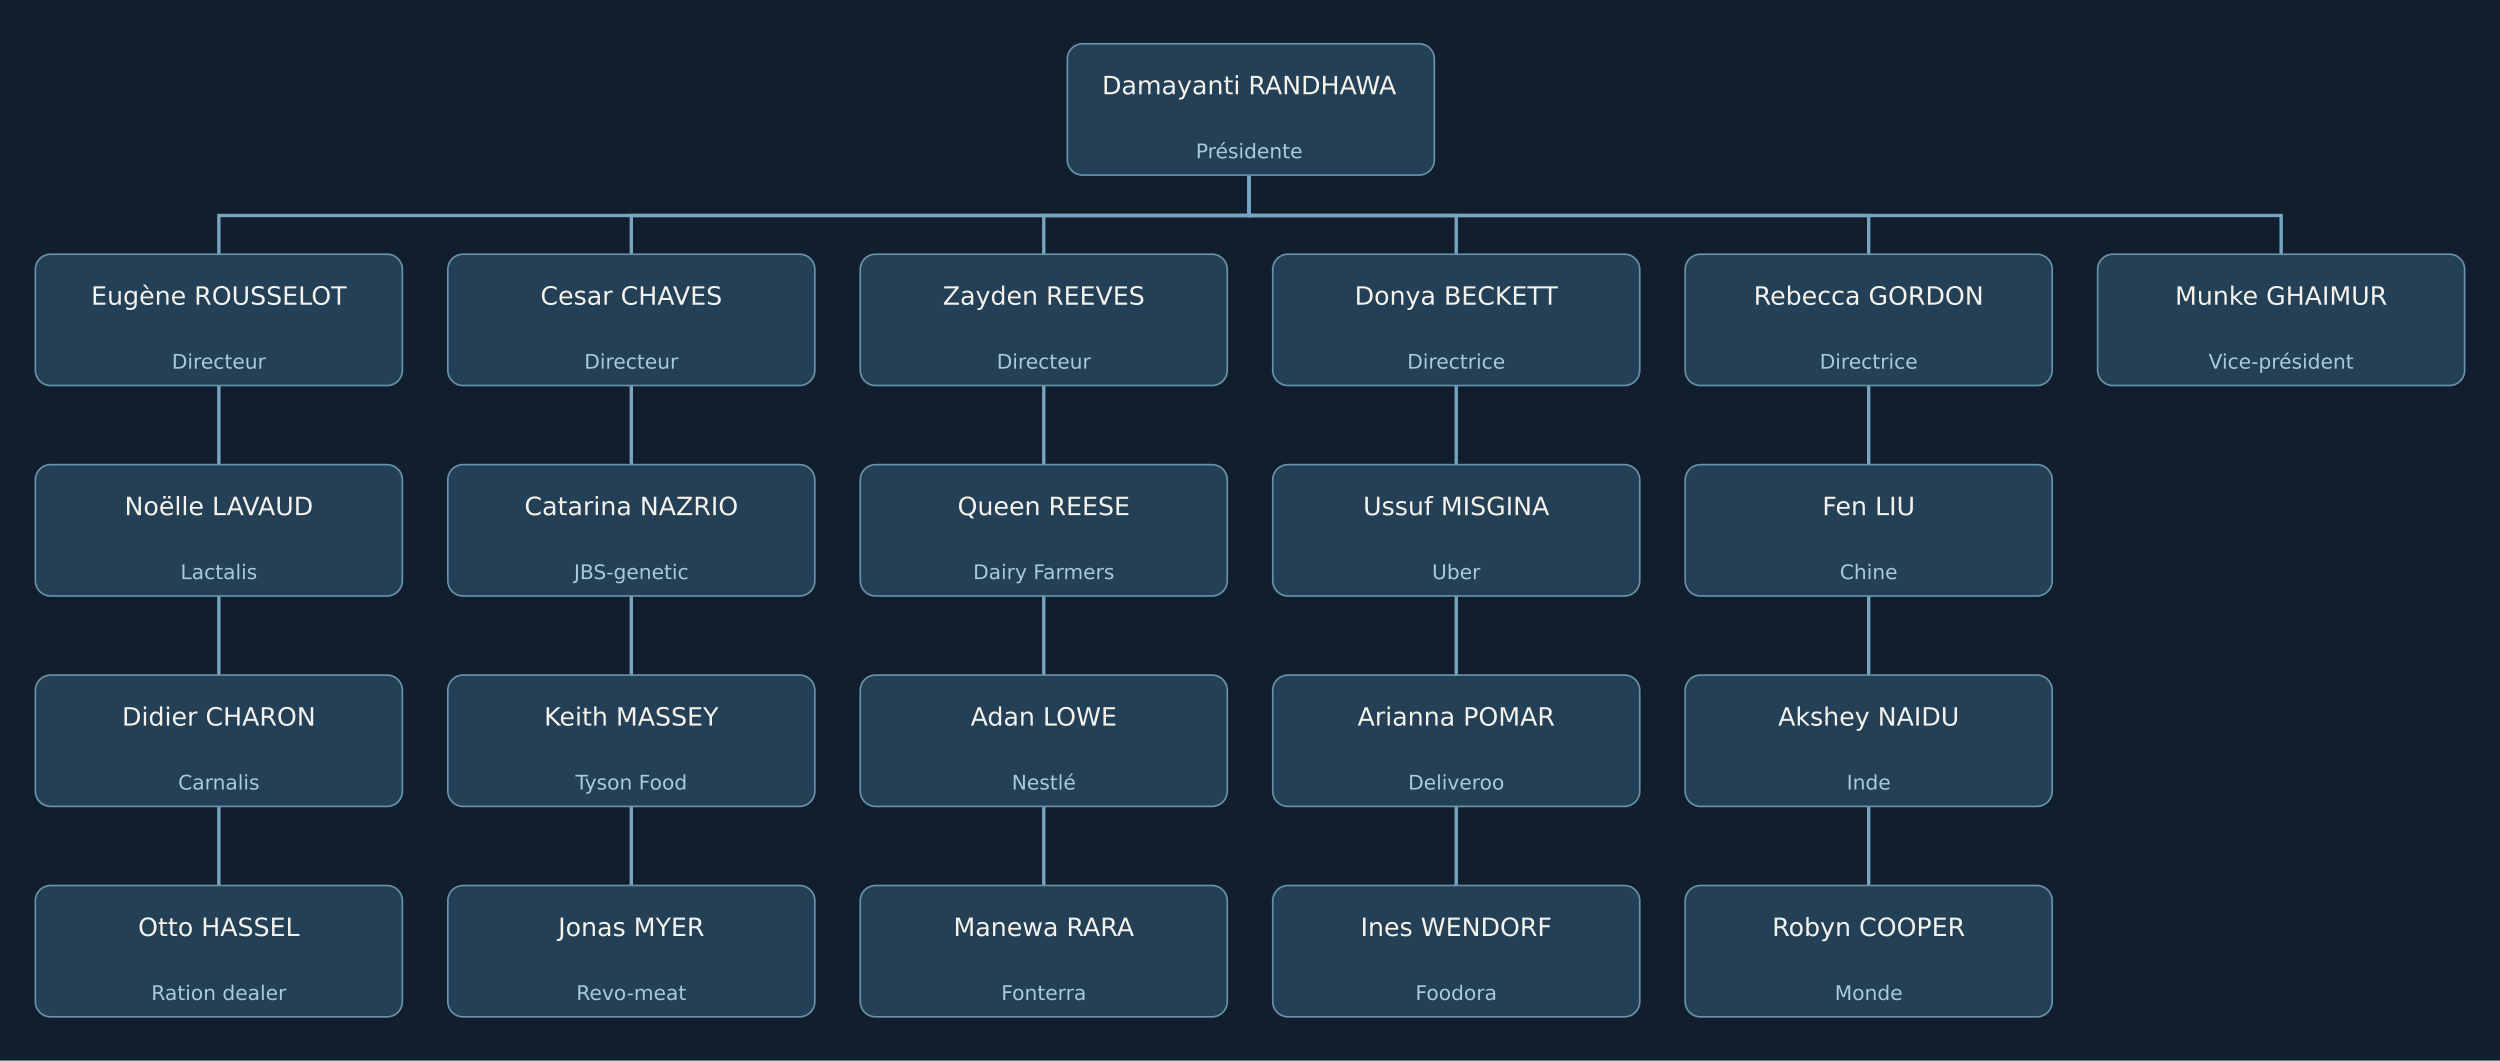
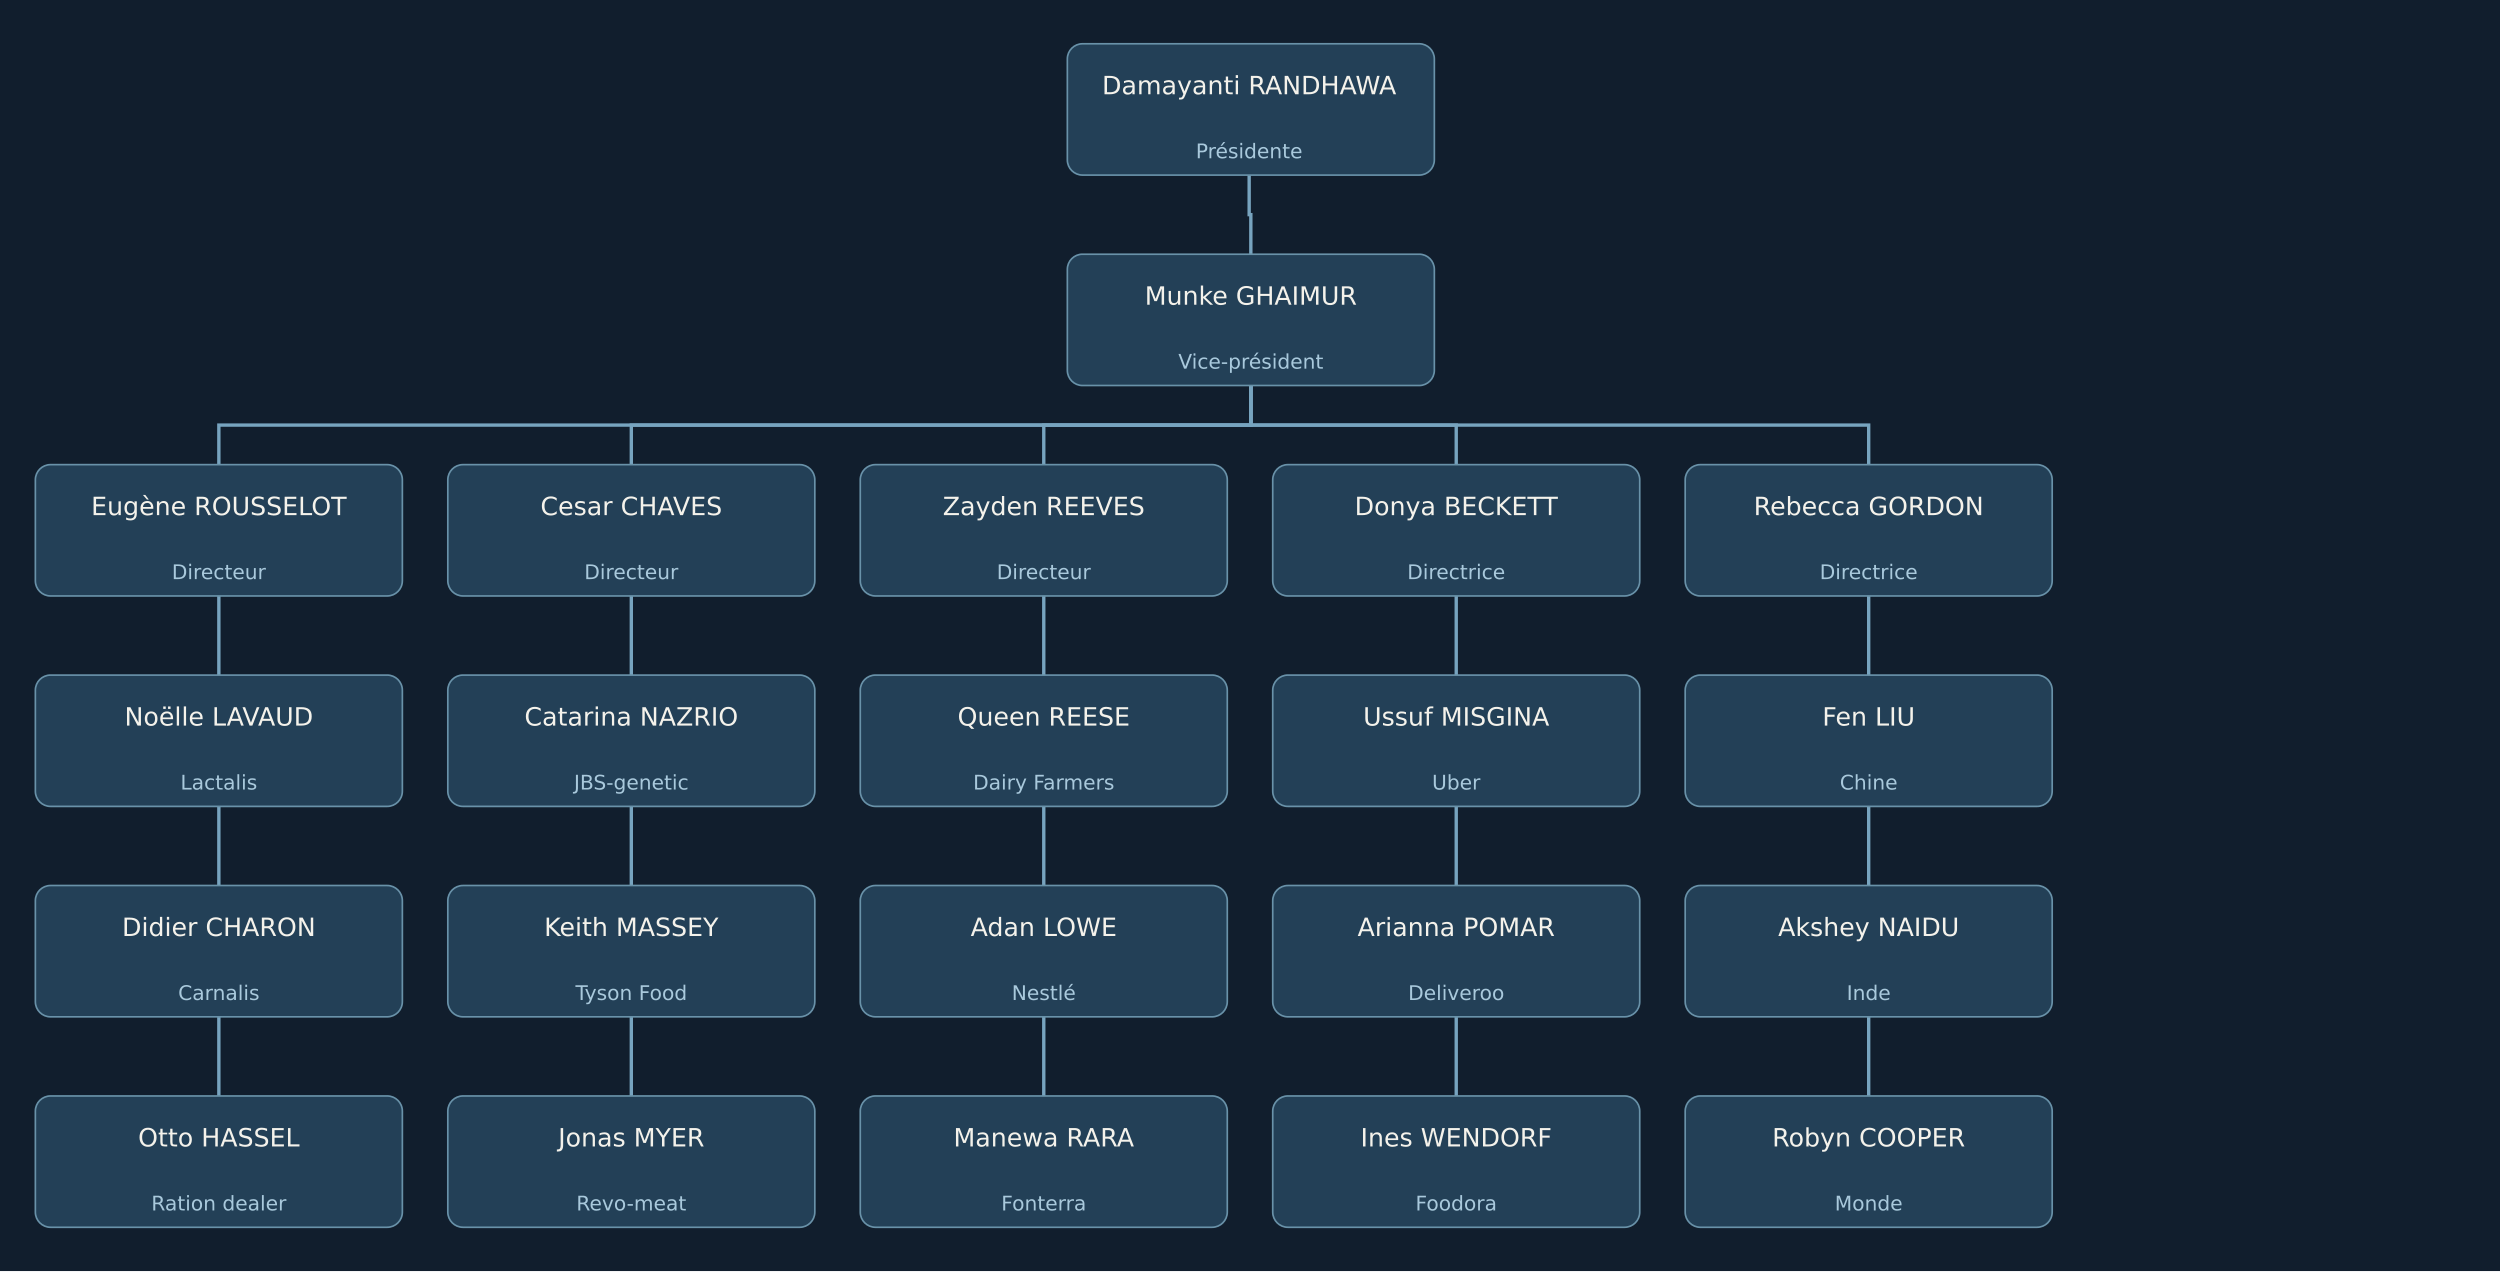
- <svg xmlns="http://www.w3.org/2000/svg" viewBox="0 0 1485 630" role="img" aria-label="Organigramme de asco">
+ <svg xmlns="http://www.w3.org/2000/svg" viewBox="0 0 1485 755" role="img" aria-label="Organigramme de asco">
  <rect width="100%" height="100%" fill="#111e2d" />
-   <path d="M375 478 V502 H375 V527" fill="none" stroke="#77a4bf" stroke-width="2" />
-   <path d="M620 478 V502 H620 V527" fill="none" stroke="#77a4bf" stroke-width="2" />
-   <path d="M742 103 V128 H130 V152" fill="none" stroke="#77a4bf" stroke-width="2" />
-   <path d="M130 228 V252 H130 V277" fill="none" stroke="#77a4bf" stroke-width="2" />
-   <path d="M742 103 V128 H375 V152" fill="none" stroke="#77a4bf" stroke-width="2" />
-   <path d="M865 353 V378 H865 V402" fill="none" stroke="#77a4bf" stroke-width="2" />
-   <path d="M742 103 V128 H620 V152" fill="none" stroke="#77a4bf" stroke-width="2" />
-   <path d="M375 353 V378 H375 V402" fill="none" stroke="#77a4bf" stroke-width="2" />
-   <path d="M1110 353 V378 H1110 V402" fill="none" stroke="#77a4bf" stroke-width="2" />
-   <path d="M742 103 V128 H865 V152" fill="none" stroke="#77a4bf" stroke-width="2" />
-   <path d="M742 103 V128 H1110 V152" fill="none" stroke="#77a4bf" stroke-width="2" />
-   <path d="M620 353 V378 H620 V402" fill="none" stroke="#77a4bf" stroke-width="2" />
-   <path d="M742 103 V128 H1355 V152" fill="none" stroke="#77a4bf" stroke-width="2" />
-   <path d="M130 353 V378 H130 V402" fill="none" stroke="#77a4bf" stroke-width="2" />
-   <path d="M865 228 V252 H865 V277" fill="none" stroke="#77a4bf" stroke-width="2" />
-   <path d="M620 228 V252 H620 V277" fill="none" stroke="#77a4bf" stroke-width="2" />
-   <path d="M865 478 V502 H865 V527" fill="none" stroke="#77a4bf" stroke-width="2" />
-   <path d="M1110 478 V502 H1110 V527" fill="none" stroke="#77a4bf" stroke-width="2" />
-   <path d="M130 478 V502 H130 V527" fill="none" stroke="#77a4bf" stroke-width="2" />
-   <path d="M1110 228 V252 H1110 V277" fill="none" stroke="#77a4bf" stroke-width="2" />
-   <path d="M375 228 V252 H375 V277" fill="none" stroke="#77a4bf" stroke-width="2" />
+   <path d="M375 603 V627.5 H375 V652" fill="none" stroke="#77a4bf" stroke-width="2" />
+   <path d="M620 603 V627.5 H620 V652" fill="none" stroke="#77a4bf" stroke-width="2" />
+   <path d="M743 228 V252.5 H130 V277" fill="none" stroke="#77a4bf" stroke-width="2" />
+   <path d="M130 353 V377.5 H130 V402" fill="none" stroke="#77a4bf" stroke-width="2" />
+   <path d="M743 228 V252.5 H375 V277" fill="none" stroke="#77a4bf" stroke-width="2" />
+   <path d="M865 478 V502.5 H865 V527" fill="none" stroke="#77a4bf" stroke-width="2" />
+   <path d="M743 228 V252.5 H620 V277" fill="none" stroke="#77a4bf" stroke-width="2" />
+   <path d="M375 478 V502.5 H375 V527" fill="none" stroke="#77a4bf" stroke-width="2" />
+   <path d="M1110 478 V502.5 H1110 V527" fill="none" stroke="#77a4bf" stroke-width="2" />
+   <path d="M743 228 V252.5 H865 V277" fill="none" stroke="#77a4bf" stroke-width="2" />
+   <path d="M743 228 V252.5 H1110 V277" fill="none" stroke="#77a4bf" stroke-width="2" />
+   <path d="M620 478 V502.5 H620 V527" fill="none" stroke="#77a4bf" stroke-width="2" />
+   <path d="M742 103 V127.5 H743 V152" fill="none" stroke="#77a4bf" stroke-width="2" />
+   <path d="M130 478 V502.5 H130 V527" fill="none" stroke="#77a4bf" stroke-width="2" />
+   <path d="M865 353 V377.5 H865 V402" fill="none" stroke="#77a4bf" stroke-width="2" />
+   <path d="M620 353 V377.5 H620 V402" fill="none" stroke="#77a4bf" stroke-width="2" />
+   <path d="M865 603 V627.5 H865 V652" fill="none" stroke="#77a4bf" stroke-width="2" />
+   <path d="M1110 603 V627.5 H1110 V652" fill="none" stroke="#77a4bf" stroke-width="2" />
+   <path d="M130 603 V627.5 H130 V652" fill="none" stroke="#77a4bf" stroke-width="2" />
+   <path d="M1110 353 V377.5 H1110 V402" fill="none" stroke="#77a4bf" stroke-width="2" />
+   <path d="M375 353 V377.5 H375 V402" fill="none" stroke="#77a4bf" stroke-width="2" />
+   <rect x="21" y="651" width="218" height="78" rx="9" fill="#234057" stroke="#6992a9" />
+   <text x="130" y="681" text-anchor="middle" fill="#f4f2eb" font-family="DejaVu Sans, sans-serif" font-size="15">Otto HASSEL</text>
+   <text x="130" y="719" text-anchor="middle" fill="#a9c9dc" font-family="DejaVu Sans, sans-serif" font-size="12">Ration dealer</text>
  <rect x="21" y="526" width="218" height="78" rx="9" fill="#234057" stroke="#6992a9" />
-   <text x="130" y="556" text-anchor="middle" fill="#f4f2eb" font-family="DejaVu Sans, sans-serif" font-size="15">Otto HASSEL</text>
-   <text x="130" y="594" text-anchor="middle" fill="#a9c9dc" font-family="DejaVu Sans, sans-serif" font-size="12">Ration dealer</text>
+   <text x="130" y="556" text-anchor="middle" fill="#f4f2eb" font-family="DejaVu Sans, sans-serif" font-size="15">Didier CHARON</text>
+   <text x="130" y="594" text-anchor="middle" fill="#a9c9dc" font-family="DejaVu Sans, sans-serif" font-size="12">Carnalis</text>
  <rect x="21" y="401" width="218" height="78" rx="9" fill="#234057" stroke="#6992a9" />
-   <text x="130" y="431" text-anchor="middle" fill="#f4f2eb" font-family="DejaVu Sans, sans-serif" font-size="15">Didier CHARON</text>
-   <text x="130" y="469" text-anchor="middle" fill="#a9c9dc" font-family="DejaVu Sans, sans-serif" font-size="12">Carnalis</text>
+   <text x="130" y="431" text-anchor="middle" fill="#f4f2eb" font-family="DejaVu Sans, sans-serif" font-size="15">Noëlle LAVAUD</text>
+   <text x="130" y="469" text-anchor="middle" fill="#a9c9dc" font-family="DejaVu Sans, sans-serif" font-size="12">Lactalis</text>
  <rect x="21" y="276" width="218" height="78" rx="9" fill="#234057" stroke="#6992a9" />
-   <text x="130" y="306" text-anchor="middle" fill="#f4f2eb" font-family="DejaVu Sans, sans-serif" font-size="15">Noëlle LAVAUD</text>
-   <text x="130" y="344" text-anchor="middle" fill="#a9c9dc" font-family="DejaVu Sans, sans-serif" font-size="12">Lactalis</text>
-   <rect x="21" y="151" width="218" height="78" rx="9" fill="#234057" stroke="#6992a9" />
-   <text x="130" y="181" text-anchor="middle" fill="#f4f2eb" font-family="DejaVu Sans, sans-serif" font-size="15">Eugène ROUSSELOT</text>
-   <text x="130" y="219" text-anchor="middle" fill="#a9c9dc" font-family="DejaVu Sans, sans-serif" font-size="12">Directeur</text>
+   <text x="130" y="306" text-anchor="middle" fill="#f4f2eb" font-family="DejaVu Sans, sans-serif" font-size="15">Eugène ROUSSELOT</text>
+   <text x="130" y="344" text-anchor="middle" fill="#a9c9dc" font-family="DejaVu Sans, sans-serif" font-size="12">Directeur</text>
+   <rect x="266" y="651" width="218" height="78" rx="9" fill="#234057" stroke="#6992a9" />
+   <text x="375" y="681" text-anchor="middle" fill="#f4f2eb" font-family="DejaVu Sans, sans-serif" font-size="15">Jonas MYER</text>
+   <text x="375" y="719" text-anchor="middle" fill="#a9c9dc" font-family="DejaVu Sans, sans-serif" font-size="12">Revo-meat</text>
  <rect x="266" y="526" width="218" height="78" rx="9" fill="#234057" stroke="#6992a9" />
-   <text x="375" y="556" text-anchor="middle" fill="#f4f2eb" font-family="DejaVu Sans, sans-serif" font-size="15">Jonas MYER</text>
-   <text x="375" y="594" text-anchor="middle" fill="#a9c9dc" font-family="DejaVu Sans, sans-serif" font-size="12">Revo-meat</text>
+   <text x="375" y="556" text-anchor="middle" fill="#f4f2eb" font-family="DejaVu Sans, sans-serif" font-size="15">Keith MASSEY</text>
+   <text x="375" y="594" text-anchor="middle" fill="#a9c9dc" font-family="DejaVu Sans, sans-serif" font-size="12">Tyson Food</text>
  <rect x="266" y="401" width="218" height="78" rx="9" fill="#234057" stroke="#6992a9" />
-   <text x="375" y="431" text-anchor="middle" fill="#f4f2eb" font-family="DejaVu Sans, sans-serif" font-size="15">Keith MASSEY</text>
-   <text x="375" y="469" text-anchor="middle" fill="#a9c9dc" font-family="DejaVu Sans, sans-serif" font-size="12">Tyson Food</text>
+   <text x="375" y="431" text-anchor="middle" fill="#f4f2eb" font-family="DejaVu Sans, sans-serif" font-size="15">Catarina NAZRIO</text>
+   <text x="375" y="469" text-anchor="middle" fill="#a9c9dc" font-family="DejaVu Sans, sans-serif" font-size="12">JBS-genetic</text>
  <rect x="266" y="276" width="218" height="78" rx="9" fill="#234057" stroke="#6992a9" />
-   <text x="375" y="306" text-anchor="middle" fill="#f4f2eb" font-family="DejaVu Sans, sans-serif" font-size="15">Catarina NAZRIO</text>
-   <text x="375" y="344" text-anchor="middle" fill="#a9c9dc" font-family="DejaVu Sans, sans-serif" font-size="12">JBS-genetic</text>
-   <rect x="266" y="151" width="218" height="78" rx="9" fill="#234057" stroke="#6992a9" />
-   <text x="375" y="181" text-anchor="middle" fill="#f4f2eb" font-family="DejaVu Sans, sans-serif" font-size="15">Cesar CHAVES</text>
-   <text x="375" y="219" text-anchor="middle" fill="#a9c9dc" font-family="DejaVu Sans, sans-serif" font-size="12">Directeur</text>
+   <text x="375" y="306" text-anchor="middle" fill="#f4f2eb" font-family="DejaVu Sans, sans-serif" font-size="15">Cesar CHAVES</text>
+   <text x="375" y="344" text-anchor="middle" fill="#a9c9dc" font-family="DejaVu Sans, sans-serif" font-size="12">Directeur</text>
+   <rect x="511" y="651" width="218" height="78" rx="9" fill="#234057" stroke="#6992a9" />
+   <text x="620" y="681" text-anchor="middle" fill="#f4f2eb" font-family="DejaVu Sans, sans-serif" font-size="15">Manewa RARA</text>
+   <text x="620" y="719" text-anchor="middle" fill="#a9c9dc" font-family="DejaVu Sans, sans-serif" font-size="12">Fonterra</text>
  <rect x="511" y="526" width="218" height="78" rx="9" fill="#234057" stroke="#6992a9" />
-   <text x="620" y="556" text-anchor="middle" fill="#f4f2eb" font-family="DejaVu Sans, sans-serif" font-size="15">Manewa RARA</text>
-   <text x="620" y="594" text-anchor="middle" fill="#a9c9dc" font-family="DejaVu Sans, sans-serif" font-size="12">Fonterra</text>
+   <text x="620" y="556" text-anchor="middle" fill="#f4f2eb" font-family="DejaVu Sans, sans-serif" font-size="15">Adan LOWE</text>
+   <text x="620" y="594" text-anchor="middle" fill="#a9c9dc" font-family="DejaVu Sans, sans-serif" font-size="12">Nestlé</text>
  <rect x="511" y="401" width="218" height="78" rx="9" fill="#234057" stroke="#6992a9" />
-   <text x="620" y="431" text-anchor="middle" fill="#f4f2eb" font-family="DejaVu Sans, sans-serif" font-size="15">Adan LOWE</text>
-   <text x="620" y="469" text-anchor="middle" fill="#a9c9dc" font-family="DejaVu Sans, sans-serif" font-size="12">Nestlé</text>
+   <text x="620" y="431" text-anchor="middle" fill="#f4f2eb" font-family="DejaVu Sans, sans-serif" font-size="15">Queen REESE</text>
+   <text x="620" y="469" text-anchor="middle" fill="#a9c9dc" font-family="DejaVu Sans, sans-serif" font-size="12">Dairy Farmers</text>
  <rect x="511" y="276" width="218" height="78" rx="9" fill="#234057" stroke="#6992a9" />
-   <text x="620" y="306" text-anchor="middle" fill="#f4f2eb" font-family="DejaVu Sans, sans-serif" font-size="15">Queen REESE</text>
-   <text x="620" y="344" text-anchor="middle" fill="#a9c9dc" font-family="DejaVu Sans, sans-serif" font-size="12">Dairy Farmers</text>
-   <rect x="511" y="151" width="218" height="78" rx="9" fill="#234057" stroke="#6992a9" />
-   <text x="620" y="181" text-anchor="middle" fill="#f4f2eb" font-family="DejaVu Sans, sans-serif" font-size="15">Zayden REEVES</text>
-   <text x="620" y="219" text-anchor="middle" fill="#a9c9dc" font-family="DejaVu Sans, sans-serif" font-size="12">Directeur</text>
+   <text x="620" y="306" text-anchor="middle" fill="#f4f2eb" font-family="DejaVu Sans, sans-serif" font-size="15">Zayden REEVES</text>
+   <text x="620" y="344" text-anchor="middle" fill="#a9c9dc" font-family="DejaVu Sans, sans-serif" font-size="12">Directeur</text>
+   <rect x="756" y="651" width="218" height="78" rx="9" fill="#234057" stroke="#6992a9" />
+   <text x="865" y="681" text-anchor="middle" fill="#f4f2eb" font-family="DejaVu Sans, sans-serif" font-size="15">Ines WENDORF</text>
+   <text x="865" y="719" text-anchor="middle" fill="#a9c9dc" font-family="DejaVu Sans, sans-serif" font-size="12">Foodora</text>
  <rect x="756" y="526" width="218" height="78" rx="9" fill="#234057" stroke="#6992a9" />
-   <text x="865" y="556" text-anchor="middle" fill="#f4f2eb" font-family="DejaVu Sans, sans-serif" font-size="15">Ines WENDORF</text>
-   <text x="865" y="594" text-anchor="middle" fill="#a9c9dc" font-family="DejaVu Sans, sans-serif" font-size="12">Foodora</text>
+   <text x="865" y="556" text-anchor="middle" fill="#f4f2eb" font-family="DejaVu Sans, sans-serif" font-size="15">Arianna POMAR</text>
+   <text x="865" y="594" text-anchor="middle" fill="#a9c9dc" font-family="DejaVu Sans, sans-serif" font-size="12">Deliveroo</text>
  <rect x="756" y="401" width="218" height="78" rx="9" fill="#234057" stroke="#6992a9" />
-   <text x="865" y="431" text-anchor="middle" fill="#f4f2eb" font-family="DejaVu Sans, sans-serif" font-size="15">Arianna POMAR</text>
-   <text x="865" y="469" text-anchor="middle" fill="#a9c9dc" font-family="DejaVu Sans, sans-serif" font-size="12">Deliveroo</text>
+   <text x="865" y="431" text-anchor="middle" fill="#f4f2eb" font-family="DejaVu Sans, sans-serif" font-size="15">Ussuf MISGINA</text>
+   <text x="865" y="469" text-anchor="middle" fill="#a9c9dc" font-family="DejaVu Sans, sans-serif" font-size="12">Uber</text>
  <rect x="756" y="276" width="218" height="78" rx="9" fill="#234057" stroke="#6992a9" />
-   <text x="865" y="306" text-anchor="middle" fill="#f4f2eb" font-family="DejaVu Sans, sans-serif" font-size="15">Ussuf MISGINA</text>
-   <text x="865" y="344" text-anchor="middle" fill="#a9c9dc" font-family="DejaVu Sans, sans-serif" font-size="12">Uber</text>
-   <rect x="756" y="151" width="218" height="78" rx="9" fill="#234057" stroke="#6992a9" />
-   <text x="865" y="181" text-anchor="middle" fill="#f4f2eb" font-family="DejaVu Sans, sans-serif" font-size="15">Donya BECKETT</text>
-   <text x="865" y="219" text-anchor="middle" fill="#a9c9dc" font-family="DejaVu Sans, sans-serif" font-size="12">Directrice</text>
+   <text x="865" y="306" text-anchor="middle" fill="#f4f2eb" font-family="DejaVu Sans, sans-serif" font-size="15">Donya BECKETT</text>
+   <text x="865" y="344" text-anchor="middle" fill="#a9c9dc" font-family="DejaVu Sans, sans-serif" font-size="12">Directrice</text>
+   <rect x="1001" y="651" width="218" height="78" rx="9" fill="#234057" stroke="#6992a9" />
+   <text x="1110" y="681" text-anchor="middle" fill="#f4f2eb" font-family="DejaVu Sans, sans-serif" font-size="15">Robyn COOPER</text>
+   <text x="1110" y="719" text-anchor="middle" fill="#a9c9dc" font-family="DejaVu Sans, sans-serif" font-size="12">Monde</text>
  <rect x="1001" y="526" width="218" height="78" rx="9" fill="#234057" stroke="#6992a9" />
-   <text x="1110" y="556" text-anchor="middle" fill="#f4f2eb" font-family="DejaVu Sans, sans-serif" font-size="15">Robyn COOPER</text>
-   <text x="1110" y="594" text-anchor="middle" fill="#a9c9dc" font-family="DejaVu Sans, sans-serif" font-size="12">Monde</text>
+   <text x="1110" y="556" text-anchor="middle" fill="#f4f2eb" font-family="DejaVu Sans, sans-serif" font-size="15">Akshey NAIDU</text>
+   <text x="1110" y="594" text-anchor="middle" fill="#a9c9dc" font-family="DejaVu Sans, sans-serif" font-size="12">Inde</text>
  <rect x="1001" y="401" width="218" height="78" rx="9" fill="#234057" stroke="#6992a9" />
-   <text x="1110" y="431" text-anchor="middle" fill="#f4f2eb" font-family="DejaVu Sans, sans-serif" font-size="15">Akshey NAIDU</text>
-   <text x="1110" y="469" text-anchor="middle" fill="#a9c9dc" font-family="DejaVu Sans, sans-serif" font-size="12">Inde</text>
+   <text x="1110" y="431" text-anchor="middle" fill="#f4f2eb" font-family="DejaVu Sans, sans-serif" font-size="15">Fen LIU</text>
+   <text x="1110" y="469" text-anchor="middle" fill="#a9c9dc" font-family="DejaVu Sans, sans-serif" font-size="12">Chine</text>
  <rect x="1001" y="276" width="218" height="78" rx="9" fill="#234057" stroke="#6992a9" />
-   <text x="1110" y="306" text-anchor="middle" fill="#f4f2eb" font-family="DejaVu Sans, sans-serif" font-size="15">Fen LIU</text>
-   <text x="1110" y="344" text-anchor="middle" fill="#a9c9dc" font-family="DejaVu Sans, sans-serif" font-size="12">Chine</text>
-   <rect x="1001" y="151" width="218" height="78" rx="9" fill="#234057" stroke="#6992a9" />
-   <text x="1110" y="181" text-anchor="middle" fill="#f4f2eb" font-family="DejaVu Sans, sans-serif" font-size="15">Rebecca GORDON</text>
-   <text x="1110" y="219" text-anchor="middle" fill="#a9c9dc" font-family="DejaVu Sans, sans-serif" font-size="12">Directrice</text>
-   <rect x="1246" y="151" width="218" height="78" rx="9" fill="#234057" stroke="#6992a9" />
-   <text x="1355" y="181" text-anchor="middle" fill="#f4f2eb" font-family="DejaVu Sans, sans-serif" font-size="15">Munke GHAIMUR</text>
-   <text x="1355" y="219" text-anchor="middle" fill="#a9c9dc" font-family="DejaVu Sans, sans-serif" font-size="12">Vice-président</text>
+   <text x="1110" y="306" text-anchor="middle" fill="#f4f2eb" font-family="DejaVu Sans, sans-serif" font-size="15">Rebecca GORDON</text>
+   <text x="1110" y="344" text-anchor="middle" fill="#a9c9dc" font-family="DejaVu Sans, sans-serif" font-size="12">Directrice</text>
+   <rect x="634" y="151" width="218" height="78" rx="9" fill="#234057" stroke="#6992a9" />
+   <text x="743" y="181" text-anchor="middle" fill="#f4f2eb" font-family="DejaVu Sans, sans-serif" font-size="15">Munke GHAIMUR</text>
+   <text x="743" y="219" text-anchor="middle" fill="#a9c9dc" font-family="DejaVu Sans, sans-serif" font-size="12">Vice-président</text>
  <rect x="634" y="26" width="218" height="78" rx="9" fill="#234057" stroke="#6992a9" />
  <text x="742" y="56" text-anchor="middle" fill="#f4f2eb" font-family="DejaVu Sans, sans-serif" font-size="15">Damayanti RANDHAWA</text>
  <text x="742" y="94" text-anchor="middle" fill="#a9c9dc" font-family="DejaVu Sans, sans-serif" font-size="12">Présidente</text>
</svg>
